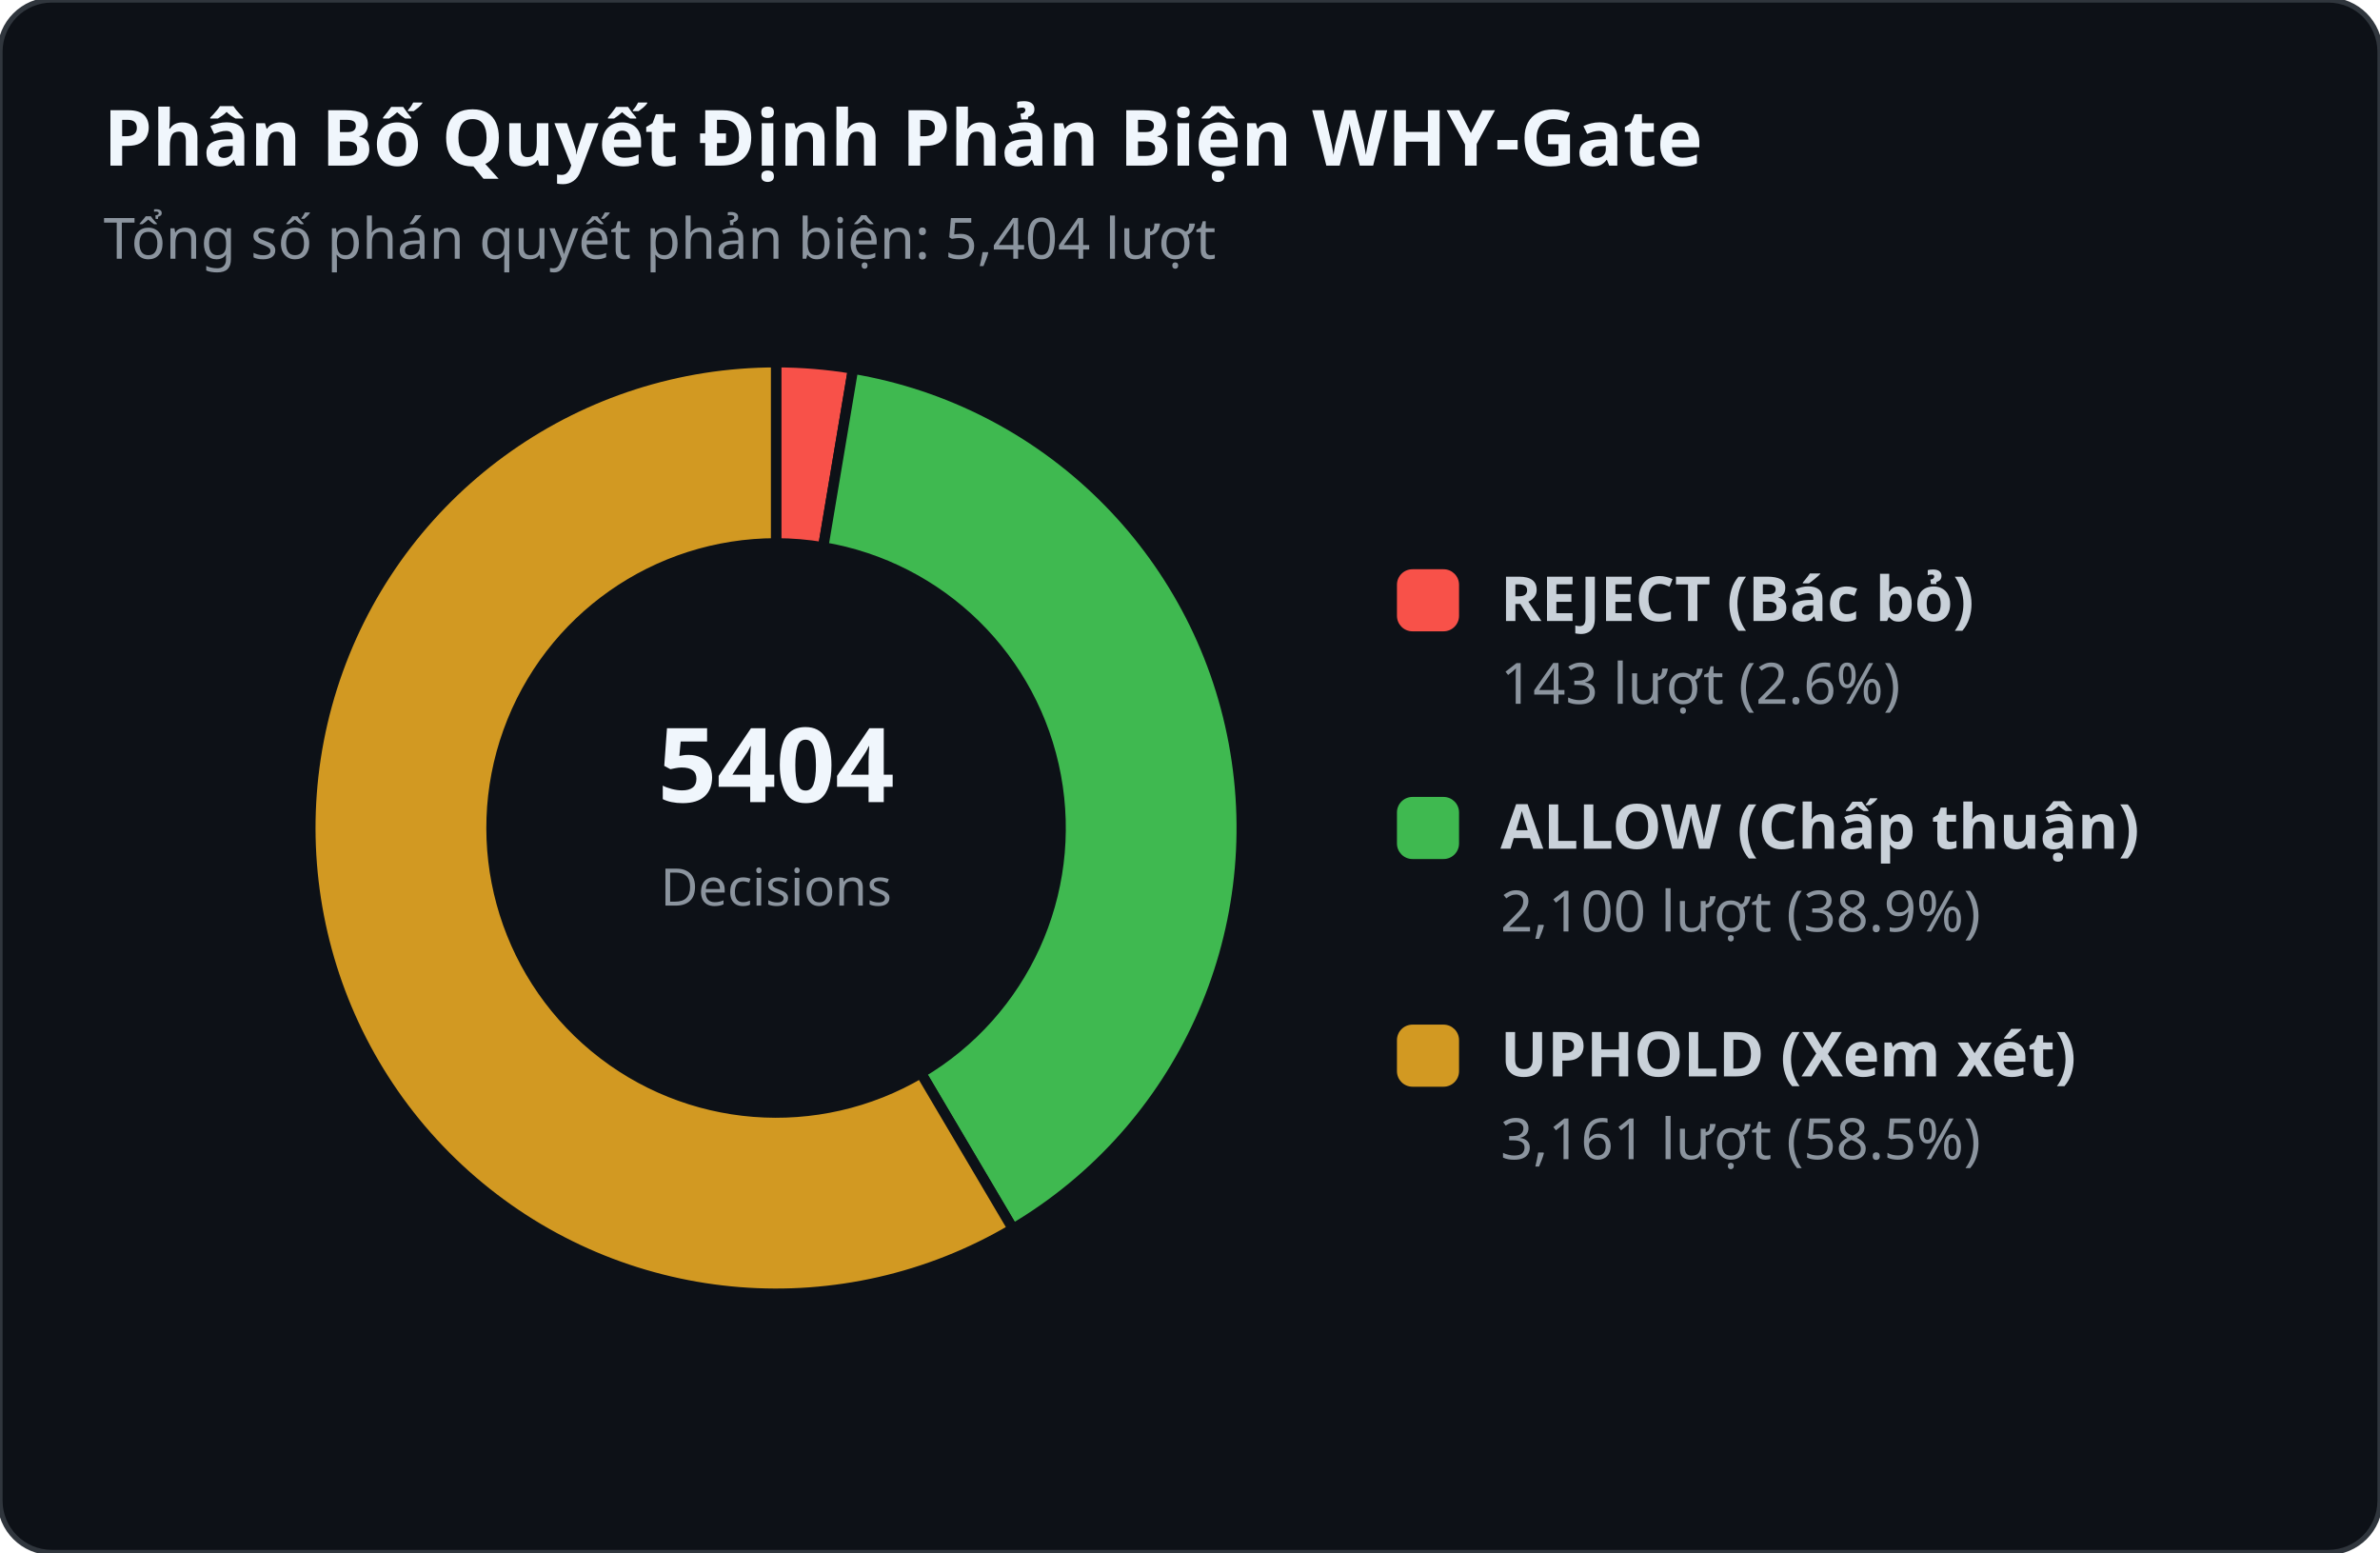
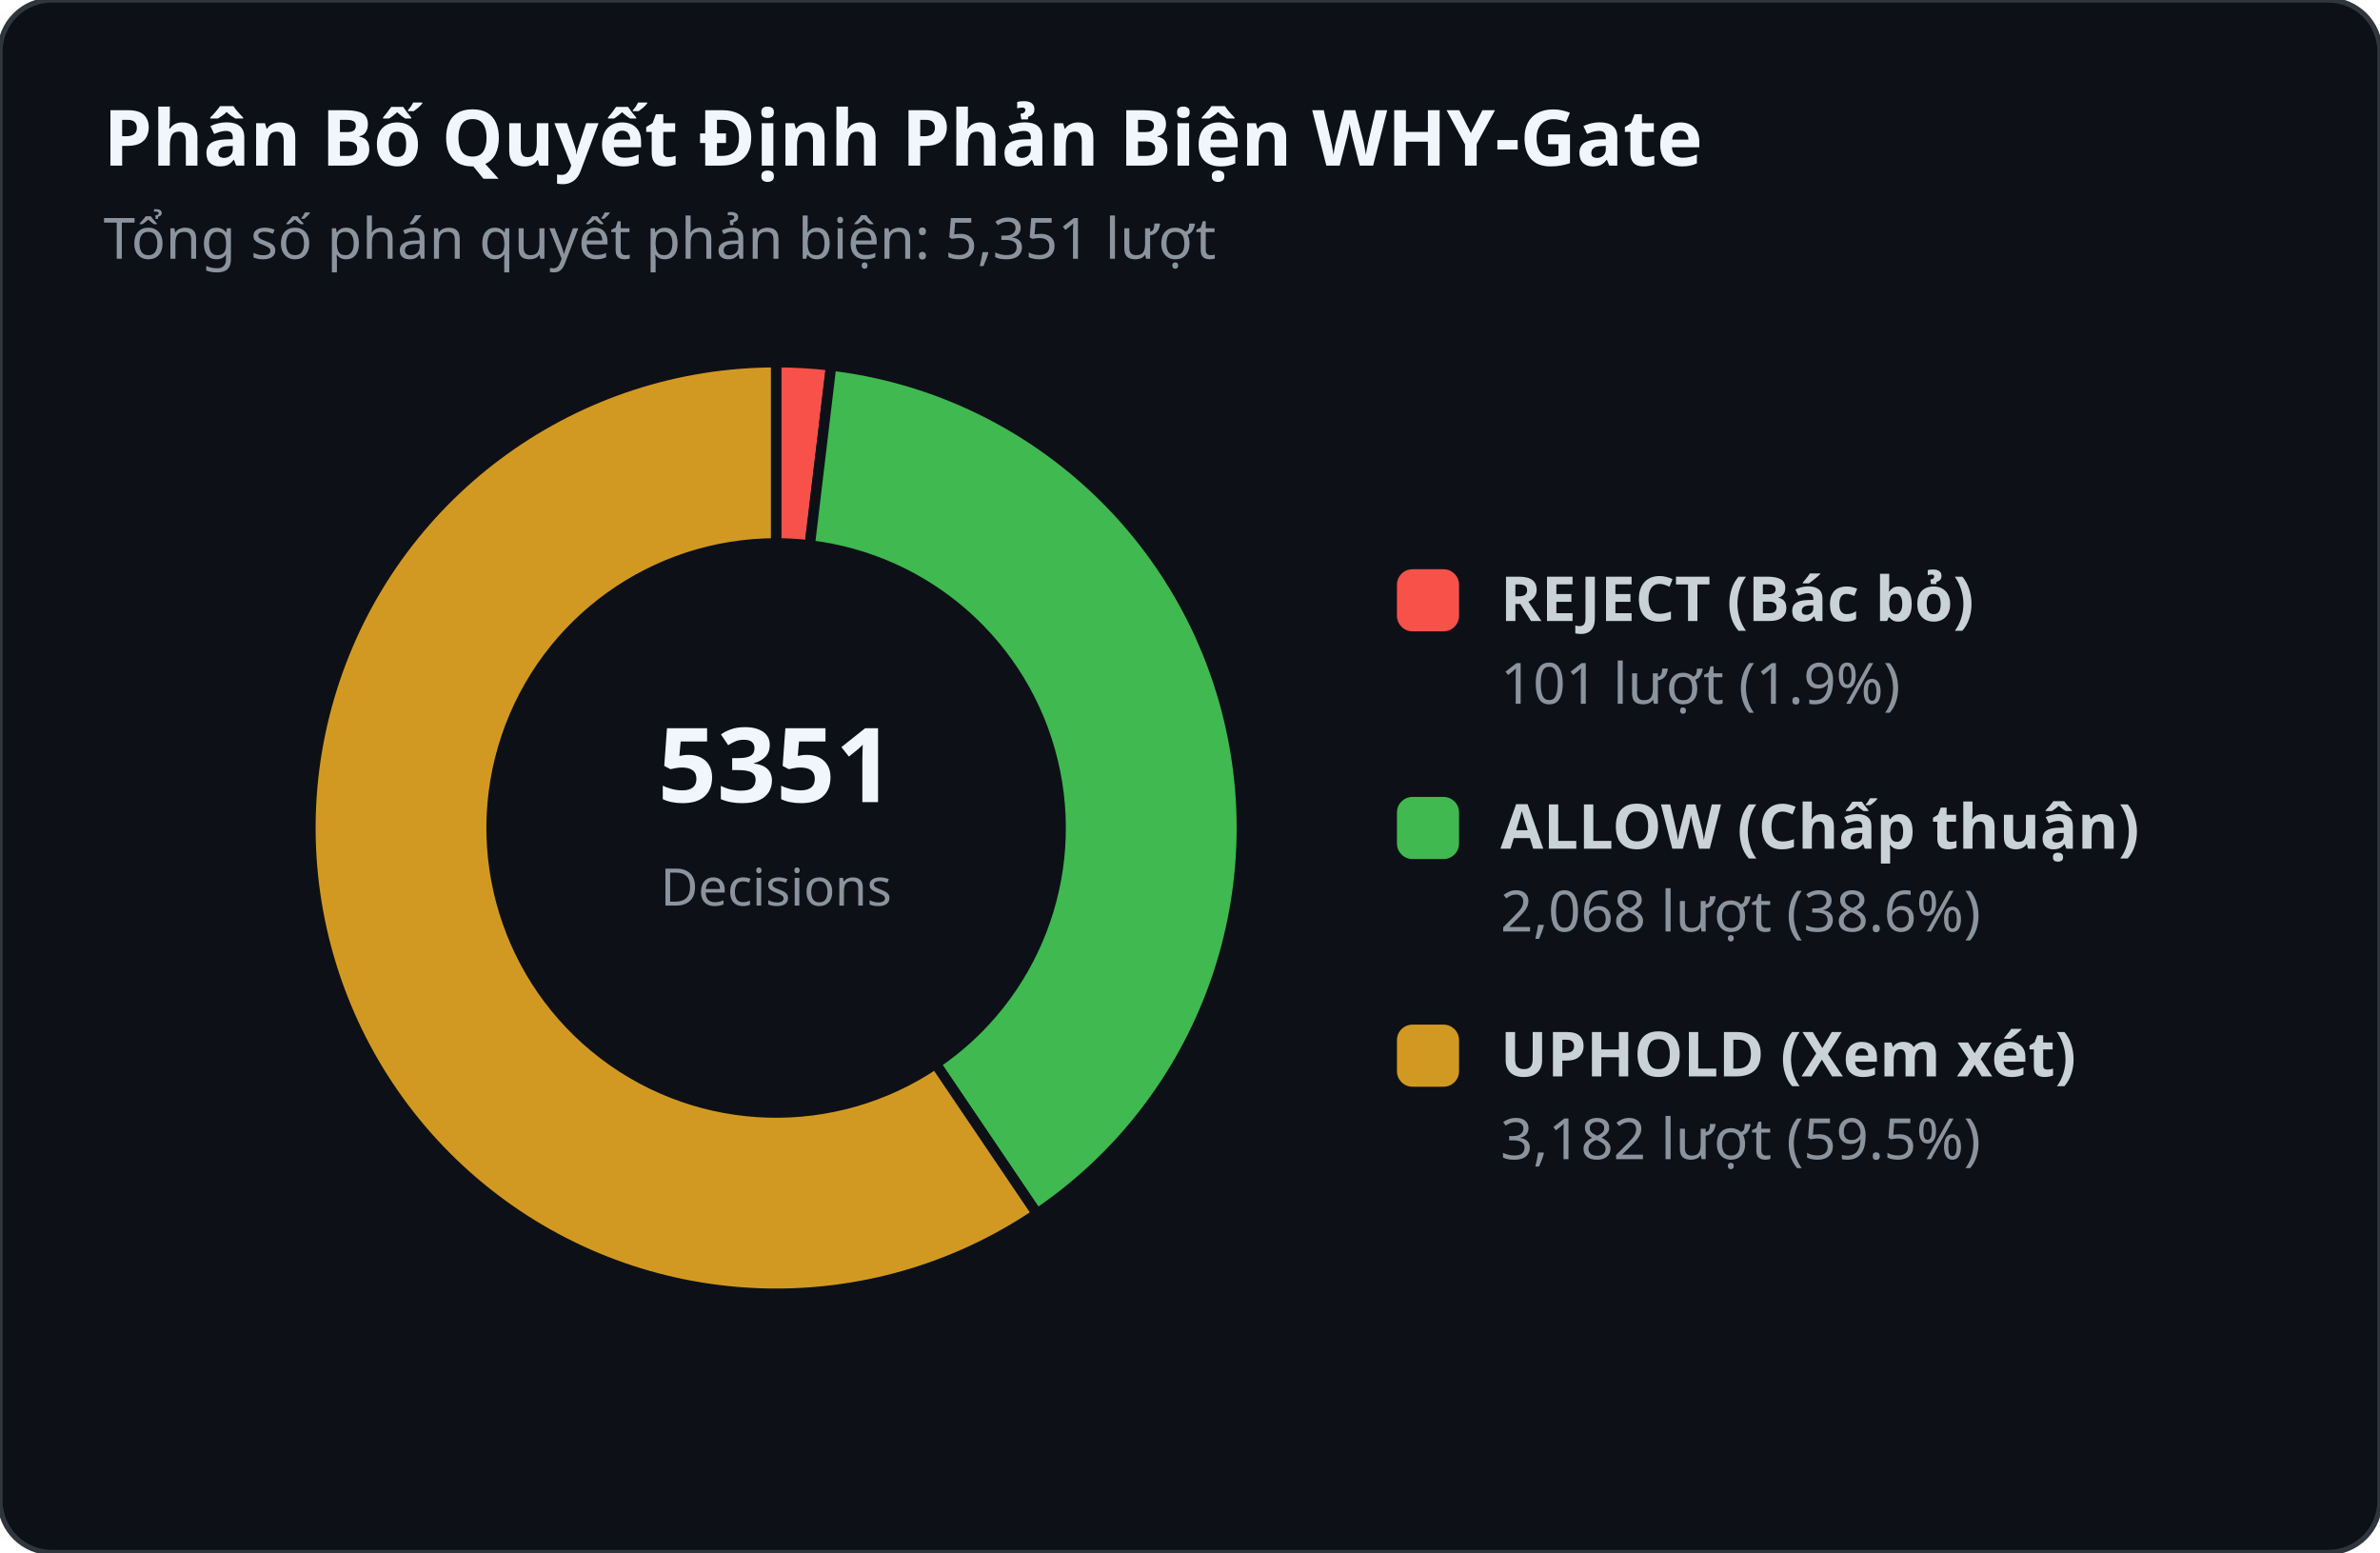
<svg xmlns="http://www.w3.org/2000/svg" width="460" height="300" viewBox="0 0 460 300">
  <rect width="460" height="300" rx="10" fill="#0d1117" stroke="#30363d" stroke-width="1" />
  <text x="20" y="32" font-family="sans-serif" font-size="15" font-weight="600" fill="#f0f6fc">Phân Bố Quyết Định Phản Biện WHY-Gate</text>
-   <text x="20" y="50" font-family="sans-serif" font-size="11" fill="#8b949e">Tổng số phán quyết phản biện: 5,404 lượt</text>
+   <text x="20" y="50" font-family="sans-serif" font-size="11" fill="#8b949e">Tổng số phán quyết phản biện: 5,351 lượt</text>
  <circle cx="150" cy="160" r="90" fill="none" stroke="#30363d" stroke-width="1" />
-   <path d="M 150.00 70.00 A 90 90 0 0 1 164.89 71.24 L 159.10 105.76 A 55 55 0 0 0 150.00 105.00 Z" fill="#f85149" stroke="#0d1117" stroke-width="2" />
-   <path d="M 164.89 71.24 A 90 90 0 0 1 195.78 237.48 L 177.98 207.35 A 55 55 0 0 0 159.10 105.76 Z" fill="#3fb950" stroke="#0d1117" stroke-width="2" />
-   <path d="M 195.78 237.48 A 90 90 0 1 1 150.00 70.00 L 150.00 105.00 A 55 55 0 1 0 177.98 207.35 Z" fill="#d29922" stroke="#0d1117" stroke-width="2" />
-   <text x="150" y="155" text-anchor="middle" font-family="sans-serif" font-size="20" font-weight="700" fill="#f0f6fc">5404</text>
+   <path d="M 150.00 70.00 A 90 90 0 0 1 160.65 70.63 L 156.51 105.39 A 55 55 0 0 0 150.00 105.00 Z" fill="#f85149" stroke="#0d1117" stroke-width="2" />
+   <path d="M 160.65 70.63 A 90 90 0 0 1 200.43 234.55 L 180.82 205.56 A 55 55 0 0 0 156.51 105.39 Z" fill="#3fb950" stroke="#0d1117" stroke-width="2" />
+   <path d="M 200.43 234.55 A 90 90 0 1 1 150.00 70.00 L 150.00 105.00 A 55 55 0 1 0 180.82 205.56 Z" fill="#d29922" stroke="#0d1117" stroke-width="2" />
+   <text x="150" y="155" text-anchor="middle" font-family="sans-serif" font-size="20" font-weight="700" fill="#f0f6fc">5351</text>
  <text x="150" y="175" text-anchor="middle" font-family="sans-serif" font-size="10" fill="#8b949e">Decisions</text>
  <rect x="270" y="110" width="12" height="12" rx="3" fill="#f85149" />
  <text x="290" y="120" font-family="sans-serif" font-size="12" font-weight="600" fill="#c9d1d9">REJECT (Bác bỏ)</text>
-   <text x="290" y="136" font-family="sans-serif" font-size="11" fill="#8b949e">143 lượt (2.6%)</text>
+   <text x="290" y="136" font-family="sans-serif" font-size="11" fill="#8b949e">101 lượt (1.9%)</text>
  <rect x="270" y="154" width="12" height="12" rx="3" fill="#3fb950" />
  <text x="290" y="164" font-family="sans-serif" font-size="12" font-weight="600" fill="#c9d1d9">ALLOW (Chấp thuận)</text>
-   <text x="290" y="180" font-family="sans-serif" font-size="11" fill="#8b949e">2,100 lượt (38.9%)</text>
+   <text x="290" y="180" font-family="sans-serif" font-size="11" fill="#8b949e">2,068 lượt (38.6%)</text>
  <rect x="270" y="198" width="12" height="12" rx="3" fill="#d29922" />
  <text x="290" y="208" font-family="sans-serif" font-size="12" font-weight="600" fill="#c9d1d9">UPHOLD (Xem xét)</text>
-   <text x="290" y="224" font-family="sans-serif" font-size="11" fill="#8b949e">3,161 lượt (58.5%)</text>
+   <text x="290" y="224" font-family="sans-serif" font-size="11" fill="#8b949e">3,182 lượt (59.5%)</text>
</svg>
